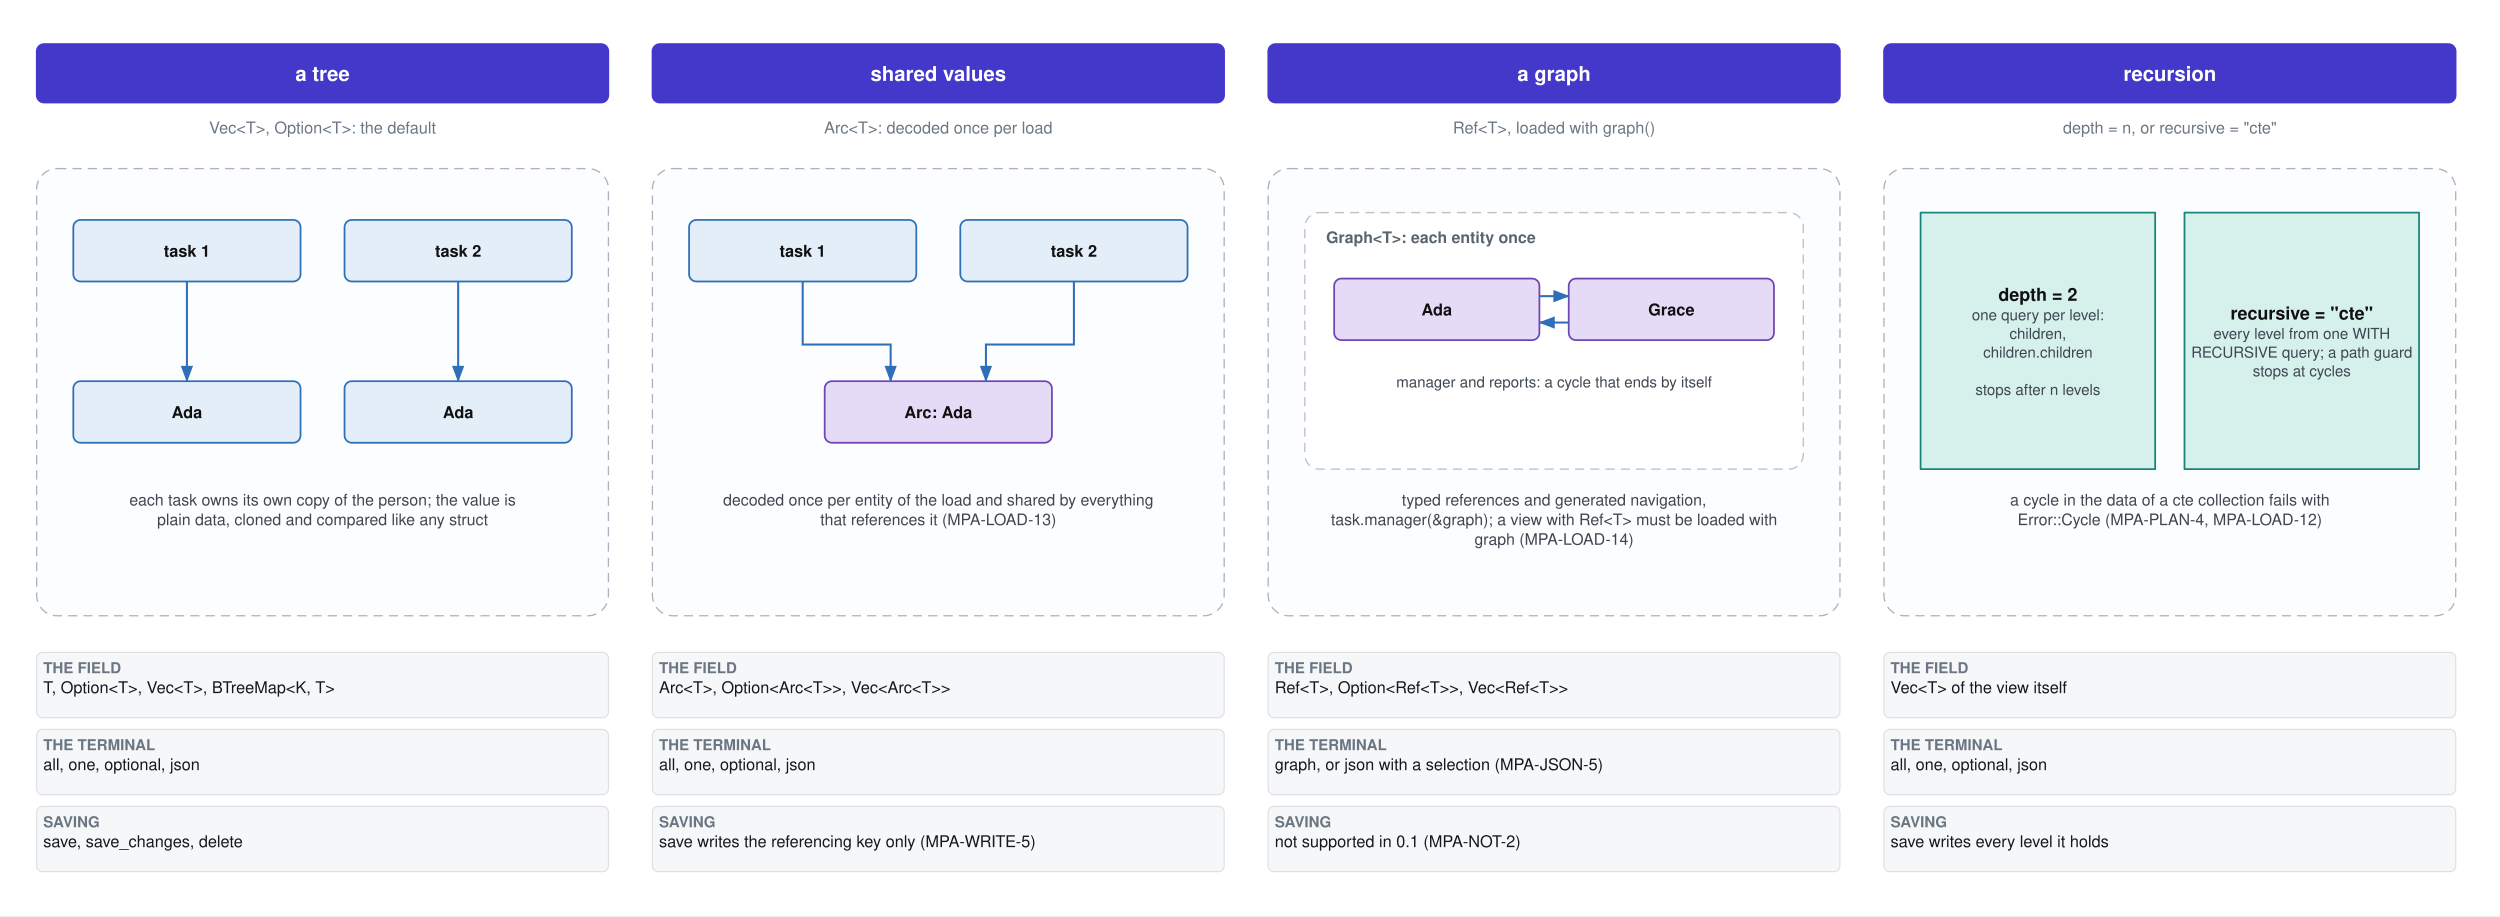
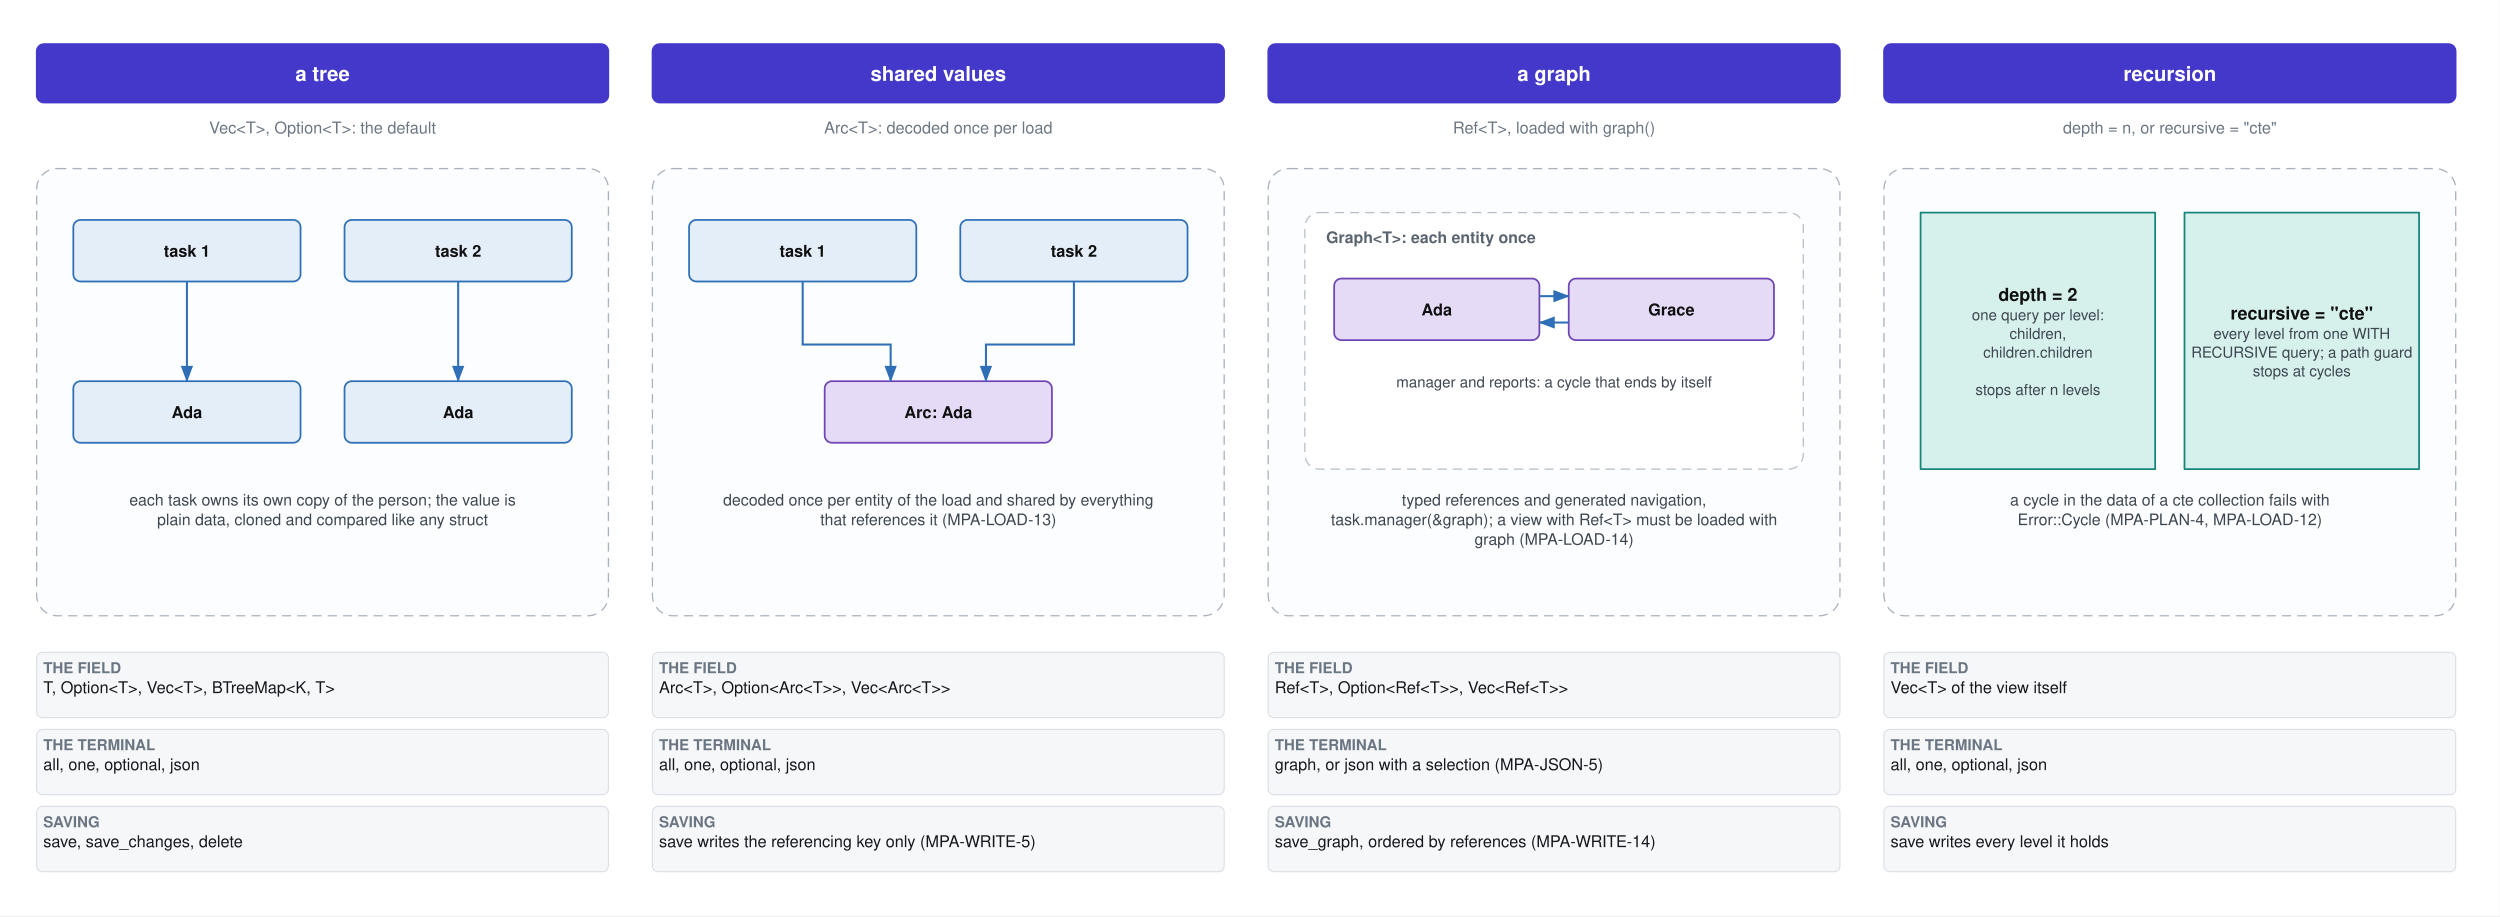
<svg xmlns="http://www.w3.org/2000/svg" width="1637" height="600" viewBox="0 0 1637 600">
  <defs>
    <marker id="ah-2E6FB7" markerWidth="8" markerHeight="6" refX="7.5" refY="3" orient="auto" markerUnits="strokeWidth">
      <path d="M0,0 L8,3 L0,6 z" fill="#2E6FB7" />
    </marker>
    <marker id="ahs-2E6FB7" markerWidth="8" markerHeight="6" refX="0.5" refY="3" orient="auto" markerUnits="strokeWidth">
      <path d="M8,0 L0,3 L8,6 z" fill="#2E6FB7" />
    </marker>
  </defs>
  <rect x="0" y="0" width="1636.8" height="599.6" fill="#FFFFFF" />
  <rect x="24.00" y="28.80" width="374.40" height="38.40" rx="4.80" fill="#4338CA" stroke="#4338CA" stroke-width="1.00" />
  <text xml:space="preserve" x="211.20" y="52.96" font-family="Segoe UI, Helvetica, Arial, sans-serif" font-size="13.33" fill="#FFFFFF" text-anchor="middle" font-weight="600">a tree</text>
  <text xml:space="preserve" x="211.20" y="87.38" font-family="Segoe UI, Helvetica, Arial, sans-serif" font-size="10.67" fill="#6B7683" text-anchor="middle">Vec&lt;T&gt;, Option&lt;T&gt;: the default</text>
  <rect x="427.20" y="28.80" width="374.40" height="38.40" rx="4.80" fill="#4338CA" stroke="#4338CA" stroke-width="1.00" />
  <text xml:space="preserve" x="614.40" y="52.96" font-family="Segoe UI, Helvetica, Arial, sans-serif" font-size="13.33" fill="#FFFFFF" text-anchor="middle" font-weight="600">shared values</text>
  <text xml:space="preserve" x="614.40" y="87.38" font-family="Segoe UI, Helvetica, Arial, sans-serif" font-size="10.67" fill="#6B7683" text-anchor="middle">Arc&lt;T&gt;: decoded once per load</text>
  <rect x="830.40" y="28.80" width="374.40" height="38.40" rx="4.80" fill="#4338CA" stroke="#4338CA" stroke-width="1.00" />
  <text xml:space="preserve" x="1017.60" y="52.96" font-family="Segoe UI, Helvetica, Arial, sans-serif" font-size="13.33" fill="#FFFFFF" text-anchor="middle" font-weight="600">a graph</text>
  <text xml:space="preserve" x="1017.60" y="87.38" font-family="Segoe UI, Helvetica, Arial, sans-serif" font-size="10.67" fill="#6B7683" text-anchor="middle">Ref&lt;T&gt;, loaded with graph()</text>
  <rect x="1233.60" y="28.80" width="374.40" height="38.40" rx="4.80" fill="#4338CA" stroke="#4338CA" stroke-width="1.00" />
  <text xml:space="preserve" x="1420.80" y="52.96" font-family="Segoe UI, Helvetica, Arial, sans-serif" font-size="13.33" fill="#FFFFFF" text-anchor="middle" font-weight="600">recursion</text>
  <text xml:space="preserve" x="1420.80" y="87.38" font-family="Segoe UI, Helvetica, Arial, sans-serif" font-size="10.67" fill="#6B7683" text-anchor="middle">depth = n, or recursive = "cte"</text>
  <rect x="24.00" y="110.40" width="374.40" height="292.80" rx="13.44" fill="#FCFDFE" stroke="#A9B2BD" stroke-width="0.86" stroke-dasharray="6 4" />
  <rect x="427.20" y="110.40" width="374.40" height="292.80" rx="13.44" fill="#FCFDFE" stroke="#A9B2BD" stroke-width="0.86" stroke-dasharray="6 4" />
  <rect x="830.40" y="110.40" width="374.40" height="292.80" rx="13.44" fill="#FCFDFE" stroke="#A9B2BD" stroke-width="0.86" stroke-dasharray="6 4" />
  <rect x="1233.60" y="110.40" width="374.40" height="292.80" rx="13.44" fill="#FCFDFE" stroke="#A9B2BD" stroke-width="0.86" stroke-dasharray="6 4" />
  <rect x="48.00" y="144.00" width="148.80" height="40.32" rx="4.80" fill="#E4EEF9" stroke="#2E6FB7" stroke-width="1.15" />
  <text xml:space="preserve" x="122.40" y="168.13" font-family="Segoe UI, Helvetica, Arial, sans-serif" font-size="10.67" fill="#101010" text-anchor="middle" font-weight="600">task 1</text>
  <rect x="225.60" y="144.00" width="148.80" height="40.32" rx="4.80" fill="#E4EEF9" stroke="#2E6FB7" stroke-width="1.15" />
  <text xml:space="preserve" x="300.00" y="168.13" font-family="Segoe UI, Helvetica, Arial, sans-serif" font-size="10.67" fill="#101010" text-anchor="middle" font-weight="600">task 2</text>
  <rect x="48.00" y="249.60" width="148.80" height="40.32" rx="4.80" fill="#E4EEF9" stroke="#2E6FB7" stroke-width="1.15" />
  <text xml:space="preserve" x="122.40" y="273.73" font-family="Segoe UI, Helvetica, Arial, sans-serif" font-size="10.67" fill="#101010" text-anchor="middle" font-weight="600">Ada</text>
  <rect x="225.60" y="249.60" width="148.80" height="40.32" rx="4.80" fill="#E4EEF9" stroke="#2E6FB7" stroke-width="1.15" />
  <text xml:space="preserve" x="300.00" y="273.73" font-family="Segoe UI, Helvetica, Arial, sans-serif" font-size="10.67" fill="#101010" text-anchor="middle" font-weight="600">Ada</text>
  <polyline points="122.40,184.32 122.40,249.60" fill="none" stroke="#2E6FB7" stroke-width="1.34" marker-end="url(#ah-2E6FB7)" />
  <polyline points="300.00,184.32 300.00,249.60" fill="none" stroke="#2E6FB7" stroke-width="1.34" marker-end="url(#ah-2E6FB7)" />
  <text xml:space="preserve" x="211.20" y="330.96" font-family="Segoe UI, Helvetica, Arial, sans-serif" font-size="10.40" fill="#3D4650" text-anchor="middle">each task owns its own copy of the person; the value is</text>
  <text xml:space="preserve" x="211.20" y="343.85" font-family="Segoe UI, Helvetica, Arial, sans-serif" font-size="10.40" fill="#3D4650" text-anchor="middle">plain data, cloned and compared like any struct</text>
  <rect x="451.20" y="144.00" width="148.80" height="40.32" rx="4.80" fill="#E4EEF9" stroke="#2E6FB7" stroke-width="1.15" />
  <text xml:space="preserve" x="525.60" y="168.13" font-family="Segoe UI, Helvetica, Arial, sans-serif" font-size="10.67" fill="#101010" text-anchor="middle" font-weight="600">task 1</text>
  <rect x="628.80" y="144.00" width="148.80" height="40.32" rx="4.80" fill="#E4EEF9" stroke="#2E6FB7" stroke-width="1.15" />
  <text xml:space="preserve" x="703.20" y="168.13" font-family="Segoe UI, Helvetica, Arial, sans-serif" font-size="10.67" fill="#101010" text-anchor="middle" font-weight="600">task 2</text>
  <rect x="540.00" y="249.60" width="148.80" height="40.32" rx="4.80" fill="#E6DBF6" stroke="#6F45B5" stroke-width="1.15" />
  <text xml:space="preserve" x="614.40" y="273.73" font-family="Segoe UI, Helvetica, Arial, sans-serif" font-size="10.67" fill="#101010" text-anchor="middle" font-weight="600">Arc: Ada</text>
  <polyline points="525.60,184.32 525.60,225.60 583.20,225.60 583.20,249.60" fill="none" stroke="#2E6FB7" stroke-width="1.34" marker-end="url(#ah-2E6FB7)" />
  <polyline points="703.20,184.32 703.20,225.60 645.60,225.60 645.60,249.60" fill="none" stroke="#2E6FB7" stroke-width="1.34" marker-end="url(#ah-2E6FB7)" />
  <text xml:space="preserve" x="614.40" y="330.96" font-family="Segoe UI, Helvetica, Arial, sans-serif" font-size="10.40" fill="#3D4650" text-anchor="middle">decoded once per entity of the load and shared by everything</text>
  <text xml:space="preserve" x="614.40" y="343.85" font-family="Segoe UI, Helvetica, Arial, sans-serif" font-size="10.40" fill="#3D4650" text-anchor="middle">that references it (MPA-LOAD-13)</text>
  <rect x="854.40" y="139.20" width="326.40" height="168.00" rx="9.60" fill="#FFFFFF" stroke="#B9C0C8" stroke-width="0.86" stroke-dasharray="6 4" />
  <text xml:space="preserve" x="868.32" y="159.12" font-family="Segoe UI, Helvetica, Arial, sans-serif" font-size="10.40" fill="#5A646F" text-anchor="start" font-weight="600">Graph&lt;T&gt;: each entity once</text>
  <rect x="873.60" y="182.40" width="134.40" height="40.32" rx="4.80" fill="#E6DBF6" stroke="#6F45B5" stroke-width="1.15" />
  <text xml:space="preserve" x="940.80" y="206.53" font-family="Segoe UI, Helvetica, Arial, sans-serif" font-size="10.67" fill="#101010" text-anchor="middle" font-weight="600">Ada</text>
  <rect x="1027.20" y="182.40" width="134.40" height="40.32" rx="4.80" fill="#E6DBF6" stroke="#6F45B5" stroke-width="1.15" />
  <text xml:space="preserve" x="1094.40" y="206.53" font-family="Segoe UI, Helvetica, Arial, sans-serif" font-size="10.67" fill="#101010" text-anchor="middle" font-weight="600">Grace</text>
  <polyline points="1008.00,193.92 1027.20,193.92" fill="none" stroke="#2E6FB7" stroke-width="1.34" marker-end="url(#ah-2E6FB7)" />
  <polyline points="1027.20,211.20 1008.00,211.20" fill="none" stroke="#2E6FB7" stroke-width="1.34" marker-end="url(#ah-2E6FB7)" />
  <text xml:space="preserve" x="1017.60" y="253.63" font-family="Segoe UI, Helvetica, Arial, sans-serif" font-size="9.87" fill="#3D4650" text-anchor="middle">manager and reports: a cycle that ends by itself</text>
  <text xml:space="preserve" x="1017.60" y="330.96" font-family="Segoe UI, Helvetica, Arial, sans-serif" font-size="10.40" fill="#3D4650" text-anchor="middle">typed references and generated navigation,</text>
  <text xml:space="preserve" x="1017.60" y="343.85" font-family="Segoe UI, Helvetica, Arial, sans-serif" font-size="10.40" fill="#3D4650" text-anchor="middle">task.manager(&amp;graph); a view with Ref&lt;T&gt; must be loaded with</text>
  <text xml:space="preserve" x="1017.60" y="356.75" font-family="Segoe UI, Helvetica, Arial, sans-serif" font-size="10.40" fill="#3D4650" text-anchor="middle">graph (MPA-LOAD-14)</text>
  <path d="M1257.60,139.20 L1411.20,139.20 L1411.20,307.20 L1257.60,307.20 Z" fill="#D6F0EC" stroke="#17847A" stroke-width="1.15" stroke-linejoin="round" />
  <text xml:space="preserve" x="1334.40" y="196.98" font-family="Segoe UI, Helvetica, Arial, sans-serif" font-size="11.73" fill="#101010" text-anchor="middle" font-weight="600">depth = 2</text>
  <text xml:space="preserve" x="1334.40" y="209.68" font-family="Segoe UI, Helvetica, Arial, sans-serif" font-size="9.87" fill="#3D4650" text-anchor="middle">one query per level:</text>
  <text xml:space="preserve" x="1334.40" y="221.91" font-family="Segoe UI, Helvetica, Arial, sans-serif" font-size="9.87" fill="#3D4650" text-anchor="middle">children,</text>
  <text xml:space="preserve" x="1334.40" y="234.15" font-family="Segoe UI, Helvetica, Arial, sans-serif" font-size="9.87" fill="#3D4650" text-anchor="middle">children.children</text>
  <text xml:space="preserve" x="1334.40" y="258.61" font-family="Segoe UI, Helvetica, Arial, sans-serif" font-size="9.87" fill="#3D4650" text-anchor="middle">stops after n levels</text>
  <path d="M1430.40,139.20 L1584.00,139.20 L1584.00,307.20 L1430.40,307.20 Z" fill="#D6F0EC" stroke="#17847A" stroke-width="1.15" stroke-linejoin="round" />
  <text xml:space="preserve" x="1507.20" y="209.21" font-family="Segoe UI, Helvetica, Arial, sans-serif" font-size="11.73" fill="#101010" text-anchor="middle" font-weight="600">recursive = "cte"</text>
  <text xml:space="preserve" x="1507.20" y="221.91" font-family="Segoe UI, Helvetica, Arial, sans-serif" font-size="9.87" fill="#3D4650" text-anchor="middle">every level from one WITH</text>
  <text xml:space="preserve" x="1507.20" y="234.15" font-family="Segoe UI, Helvetica, Arial, sans-serif" font-size="9.87" fill="#3D4650" text-anchor="middle">RECURSIVE query; a path guard</text>
  <text xml:space="preserve" x="1507.20" y="246.38" font-family="Segoe UI, Helvetica, Arial, sans-serif" font-size="9.87" fill="#3D4650" text-anchor="middle">stops at cycles</text>
  <text xml:space="preserve" x="1420.80" y="330.96" font-family="Segoe UI, Helvetica, Arial, sans-serif" font-size="10.40" fill="#3D4650" text-anchor="middle">a cycle in the data of a cte collection fails with</text>
  <text xml:space="preserve" x="1420.80" y="343.85" font-family="Segoe UI, Helvetica, Arial, sans-serif" font-size="10.40" fill="#3D4650" text-anchor="middle">Error::Cycle (MPA-PLAN-4, MPA-LOAD-12)</text>
  <rect x="24.00" y="427.20" width="374.40" height="42.74" rx="3.84" fill="#F6F7F9" stroke="#DCE0E5" stroke-width="0.77" />
  <text xml:space="preserve" x="28.32" y="440.83" font-family="Segoe UI, Helvetica, Arial, sans-serif" font-size="9.87" fill="#6B7683" text-anchor="start" font-weight="600">THE FIELD</text>
  <text xml:space="preserve" x="28.32" y="453.86" font-family="Segoe UI, Helvetica, Arial, sans-serif" font-size="10.67" fill="#14181D" text-anchor="start">T, Option&lt;T&gt;, Vec&lt;T&gt;, BTreeMap&lt;K, T&gt;</text>
  <rect x="427.20" y="427.20" width="374.40" height="42.74" rx="3.84" fill="#F6F7F9" stroke="#DCE0E5" stroke-width="0.77" />
  <text xml:space="preserve" x="431.52" y="440.83" font-family="Segoe UI, Helvetica, Arial, sans-serif" font-size="9.87" fill="#6B7683" text-anchor="start" font-weight="600">THE FIELD</text>
  <text xml:space="preserve" x="431.52" y="453.86" font-family="Segoe UI, Helvetica, Arial, sans-serif" font-size="10.67" fill="#14181D" text-anchor="start">Arc&lt;T&gt;, Option&lt;Arc&lt;T&gt;&gt;, Vec&lt;Arc&lt;T&gt;&gt;</text>
  <rect x="830.40" y="427.20" width="374.40" height="42.74" rx="3.84" fill="#F6F7F9" stroke="#DCE0E5" stroke-width="0.77" />
  <text xml:space="preserve" x="834.72" y="440.83" font-family="Segoe UI, Helvetica, Arial, sans-serif" font-size="9.87" fill="#6B7683" text-anchor="start" font-weight="600">THE FIELD</text>
  <text xml:space="preserve" x="834.72" y="453.86" font-family="Segoe UI, Helvetica, Arial, sans-serif" font-size="10.67" fill="#14181D" text-anchor="start">Ref&lt;T&gt;, Option&lt;Ref&lt;T&gt;&gt;, Vec&lt;Ref&lt;T&gt;&gt;</text>
  <rect x="1233.60" y="427.20" width="374.40" height="42.74" rx="3.84" fill="#F6F7F9" stroke="#DCE0E5" stroke-width="0.77" />
  <text xml:space="preserve" x="1237.92" y="440.83" font-family="Segoe UI, Helvetica, Arial, sans-serif" font-size="9.87" fill="#6B7683" text-anchor="start" font-weight="600">THE FIELD</text>
  <text xml:space="preserve" x="1237.92" y="453.86" font-family="Segoe UI, Helvetica, Arial, sans-serif" font-size="10.67" fill="#14181D" text-anchor="start">Vec&lt;T&gt; of the view itself</text>
  <rect x="24.00" y="477.62" width="374.40" height="42.74" rx="3.84" fill="#F6F7F9" stroke="#DCE0E5" stroke-width="0.77" />
  <text xml:space="preserve" x="28.32" y="491.25" font-family="Segoe UI, Helvetica, Arial, sans-serif" font-size="9.87" fill="#6B7683" text-anchor="start" font-weight="600">THE TERMINAL</text>
  <text xml:space="preserve" x="28.32" y="504.28" font-family="Segoe UI, Helvetica, Arial, sans-serif" font-size="10.67" fill="#14181D" text-anchor="start">all, one, optional, json</text>
  <rect x="427.20" y="477.62" width="374.40" height="42.74" rx="3.84" fill="#F6F7F9" stroke="#DCE0E5" stroke-width="0.77" />
  <text xml:space="preserve" x="431.52" y="491.25" font-family="Segoe UI, Helvetica, Arial, sans-serif" font-size="9.87" fill="#6B7683" text-anchor="start" font-weight="600">THE TERMINAL</text>
  <text xml:space="preserve" x="431.52" y="504.28" font-family="Segoe UI, Helvetica, Arial, sans-serif" font-size="10.67" fill="#14181D" text-anchor="start">all, one, optional, json</text>
  <rect x="830.40" y="477.62" width="374.40" height="42.74" rx="3.84" fill="#F6F7F9" stroke="#DCE0E5" stroke-width="0.77" />
  <text xml:space="preserve" x="834.72" y="491.25" font-family="Segoe UI, Helvetica, Arial, sans-serif" font-size="9.87" fill="#6B7683" text-anchor="start" font-weight="600">THE TERMINAL</text>
  <text xml:space="preserve" x="834.72" y="504.28" font-family="Segoe UI, Helvetica, Arial, sans-serif" font-size="10.67" fill="#14181D" text-anchor="start">graph, or json with a selection (MPA-JSON-5)</text>
  <rect x="1233.60" y="477.62" width="374.40" height="42.74" rx="3.84" fill="#F6F7F9" stroke="#DCE0E5" stroke-width="0.77" />
  <text xml:space="preserve" x="1237.92" y="491.25" font-family="Segoe UI, Helvetica, Arial, sans-serif" font-size="9.87" fill="#6B7683" text-anchor="start" font-weight="600">THE TERMINAL</text>
  <text xml:space="preserve" x="1237.92" y="504.28" font-family="Segoe UI, Helvetica, Arial, sans-serif" font-size="10.67" fill="#14181D" text-anchor="start">all, one, optional, json</text>
  <rect x="24.00" y="528.04" width="374.40" height="42.74" rx="3.84" fill="#F6F7F9" stroke="#DCE0E5" stroke-width="0.77" />
  <text xml:space="preserve" x="28.32" y="541.67" font-family="Segoe UI, Helvetica, Arial, sans-serif" font-size="9.87" fill="#6B7683" text-anchor="start" font-weight="600">SAVING</text>
  <text xml:space="preserve" x="28.32" y="554.70" font-family="Segoe UI, Helvetica, Arial, sans-serif" font-size="10.67" fill="#14181D" text-anchor="start">save, save_changes, delete</text>
  <rect x="427.20" y="528.04" width="374.40" height="42.74" rx="3.84" fill="#F6F7F9" stroke="#DCE0E5" stroke-width="0.77" />
  <text xml:space="preserve" x="431.52" y="541.67" font-family="Segoe UI, Helvetica, Arial, sans-serif" font-size="9.87" fill="#6B7683" text-anchor="start" font-weight="600">SAVING</text>
  <text xml:space="preserve" x="431.52" y="554.70" font-family="Segoe UI, Helvetica, Arial, sans-serif" font-size="10.67" fill="#14181D" text-anchor="start">save writes the referencing key only (MPA-WRITE-5)</text>
  <rect x="830.40" y="528.04" width="374.40" height="42.74" rx="3.84" fill="#F6F7F9" stroke="#DCE0E5" stroke-width="0.77" />
  <text xml:space="preserve" x="834.72" y="541.67" font-family="Segoe UI, Helvetica, Arial, sans-serif" font-size="9.87" fill="#6B7683" text-anchor="start" font-weight="600">SAVING</text>
-   <text xml:space="preserve" x="834.72" y="554.70" font-family="Segoe UI, Helvetica, Arial, sans-serif" font-size="10.67" fill="#14181D" text-anchor="start">not supported in 0.1 (MPA-NOT-2)</text>
+   <text xml:space="preserve" x="834.72" y="554.70" font-family="Segoe UI, Helvetica, Arial, sans-serif" font-size="10.67" fill="#14181D" text-anchor="start">save_graph, ordered by references (MPA-WRITE-14)</text>
  <rect x="1233.60" y="528.04" width="374.40" height="42.74" rx="3.84" fill="#F6F7F9" stroke="#DCE0E5" stroke-width="0.77" />
  <text xml:space="preserve" x="1237.92" y="541.67" font-family="Segoe UI, Helvetica, Arial, sans-serif" font-size="9.87" fill="#6B7683" text-anchor="start" font-weight="600">SAVING</text>
  <text xml:space="preserve" x="1237.92" y="554.70" font-family="Segoe UI, Helvetica, Arial, sans-serif" font-size="10.67" fill="#14181D" text-anchor="start">save writes every level it holds</text>
</svg>
